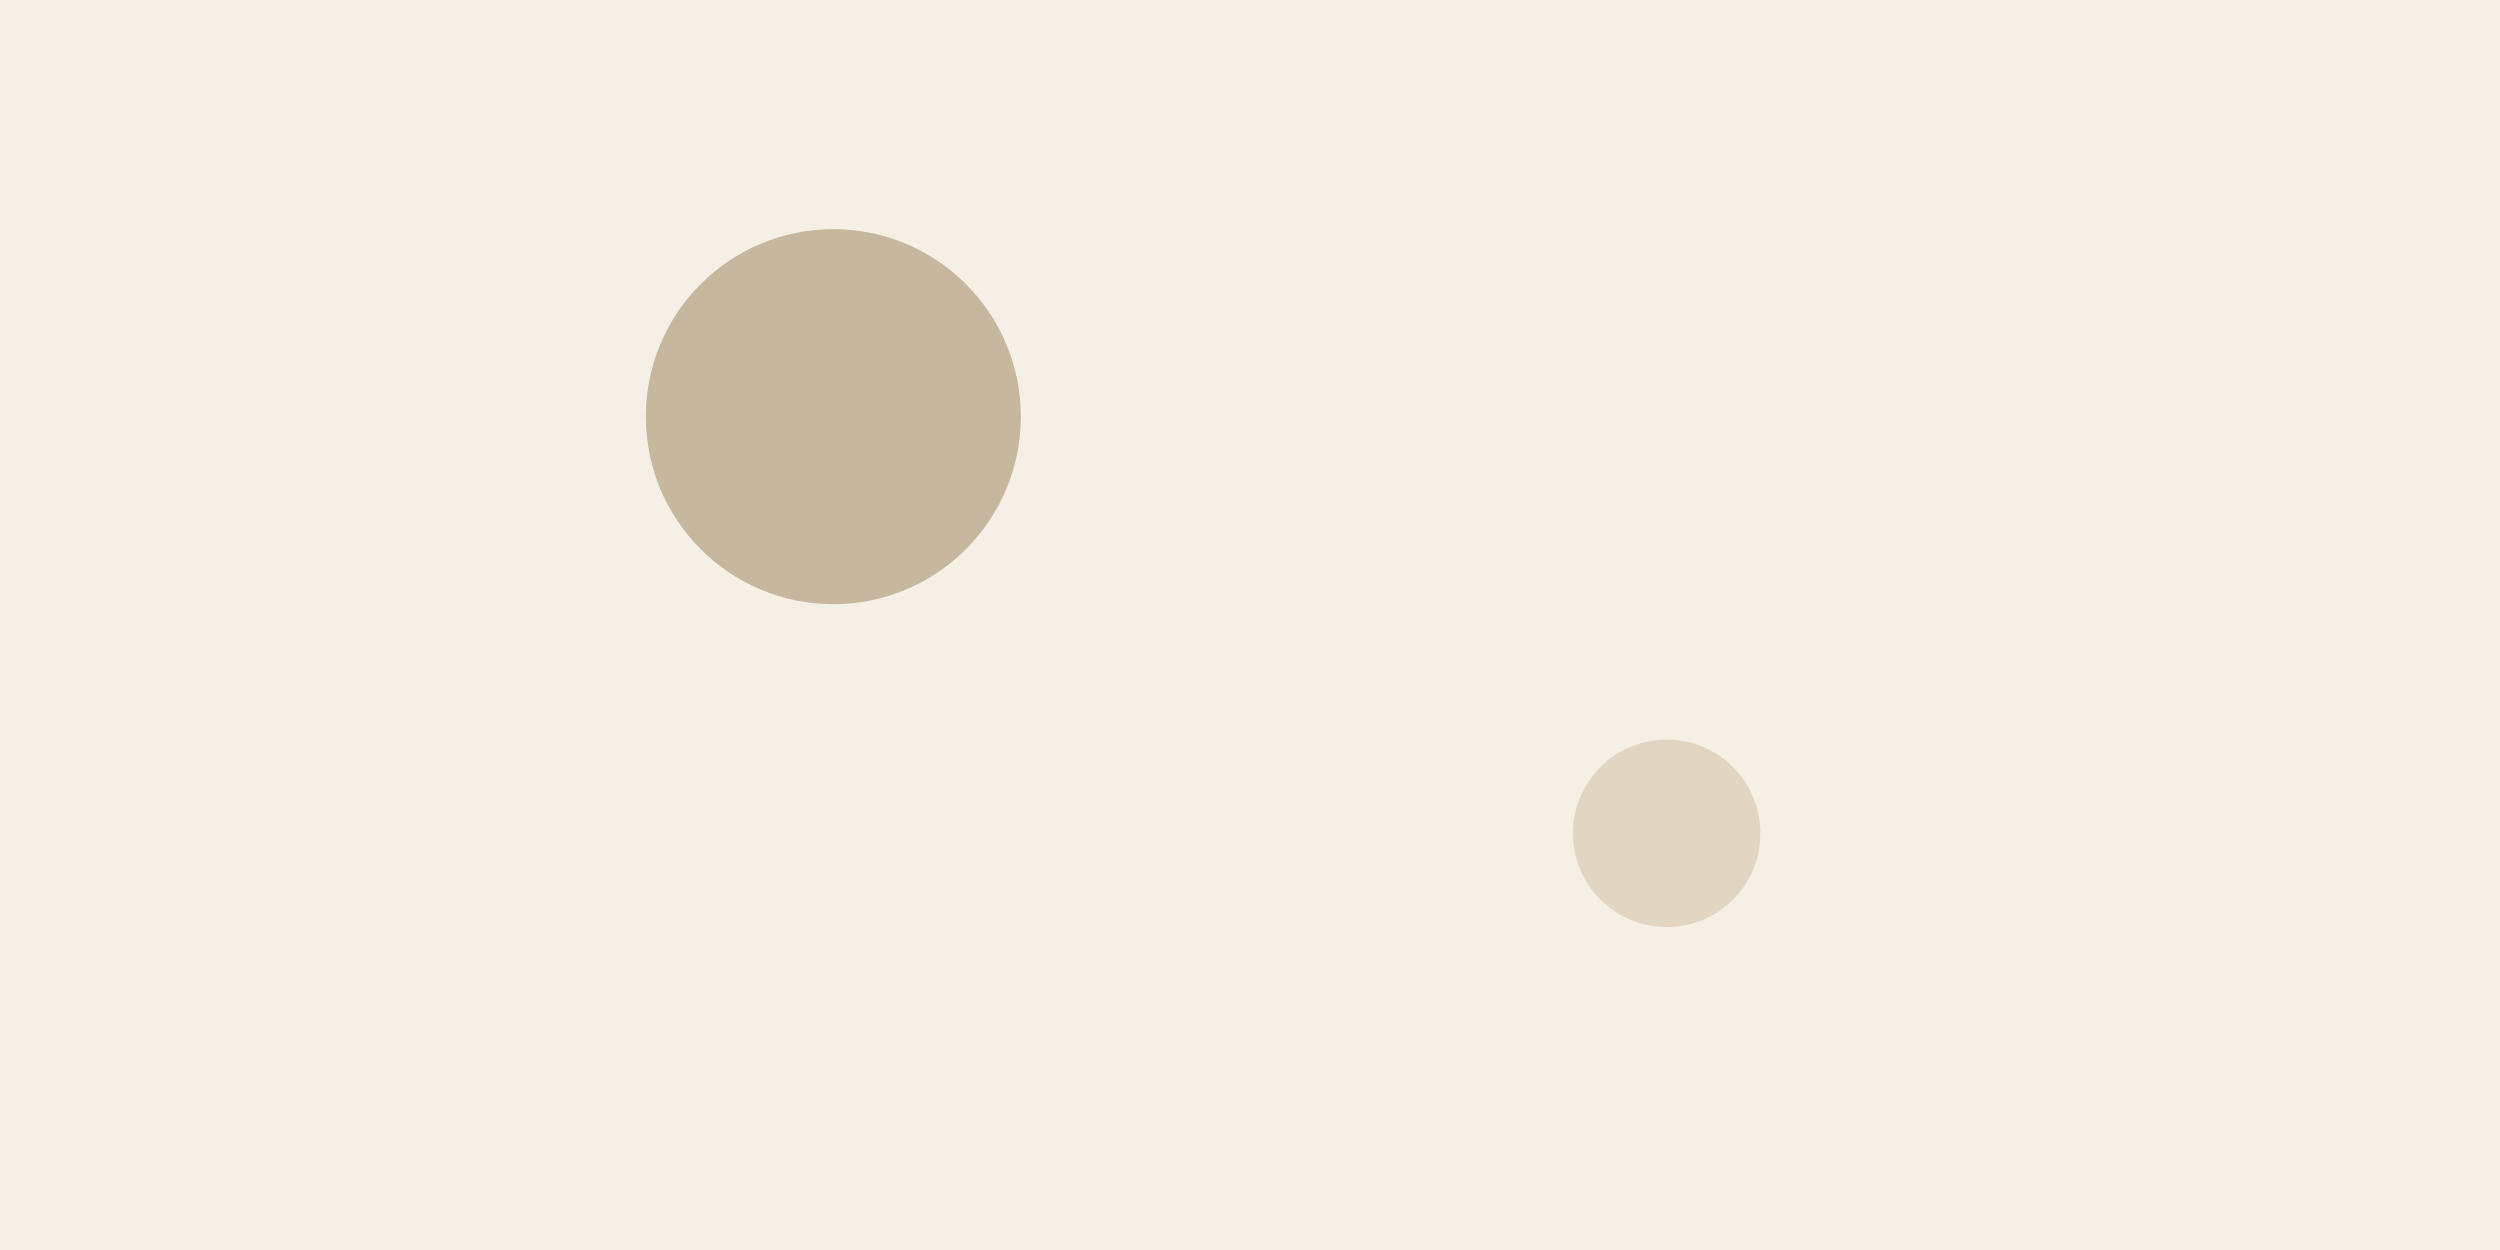
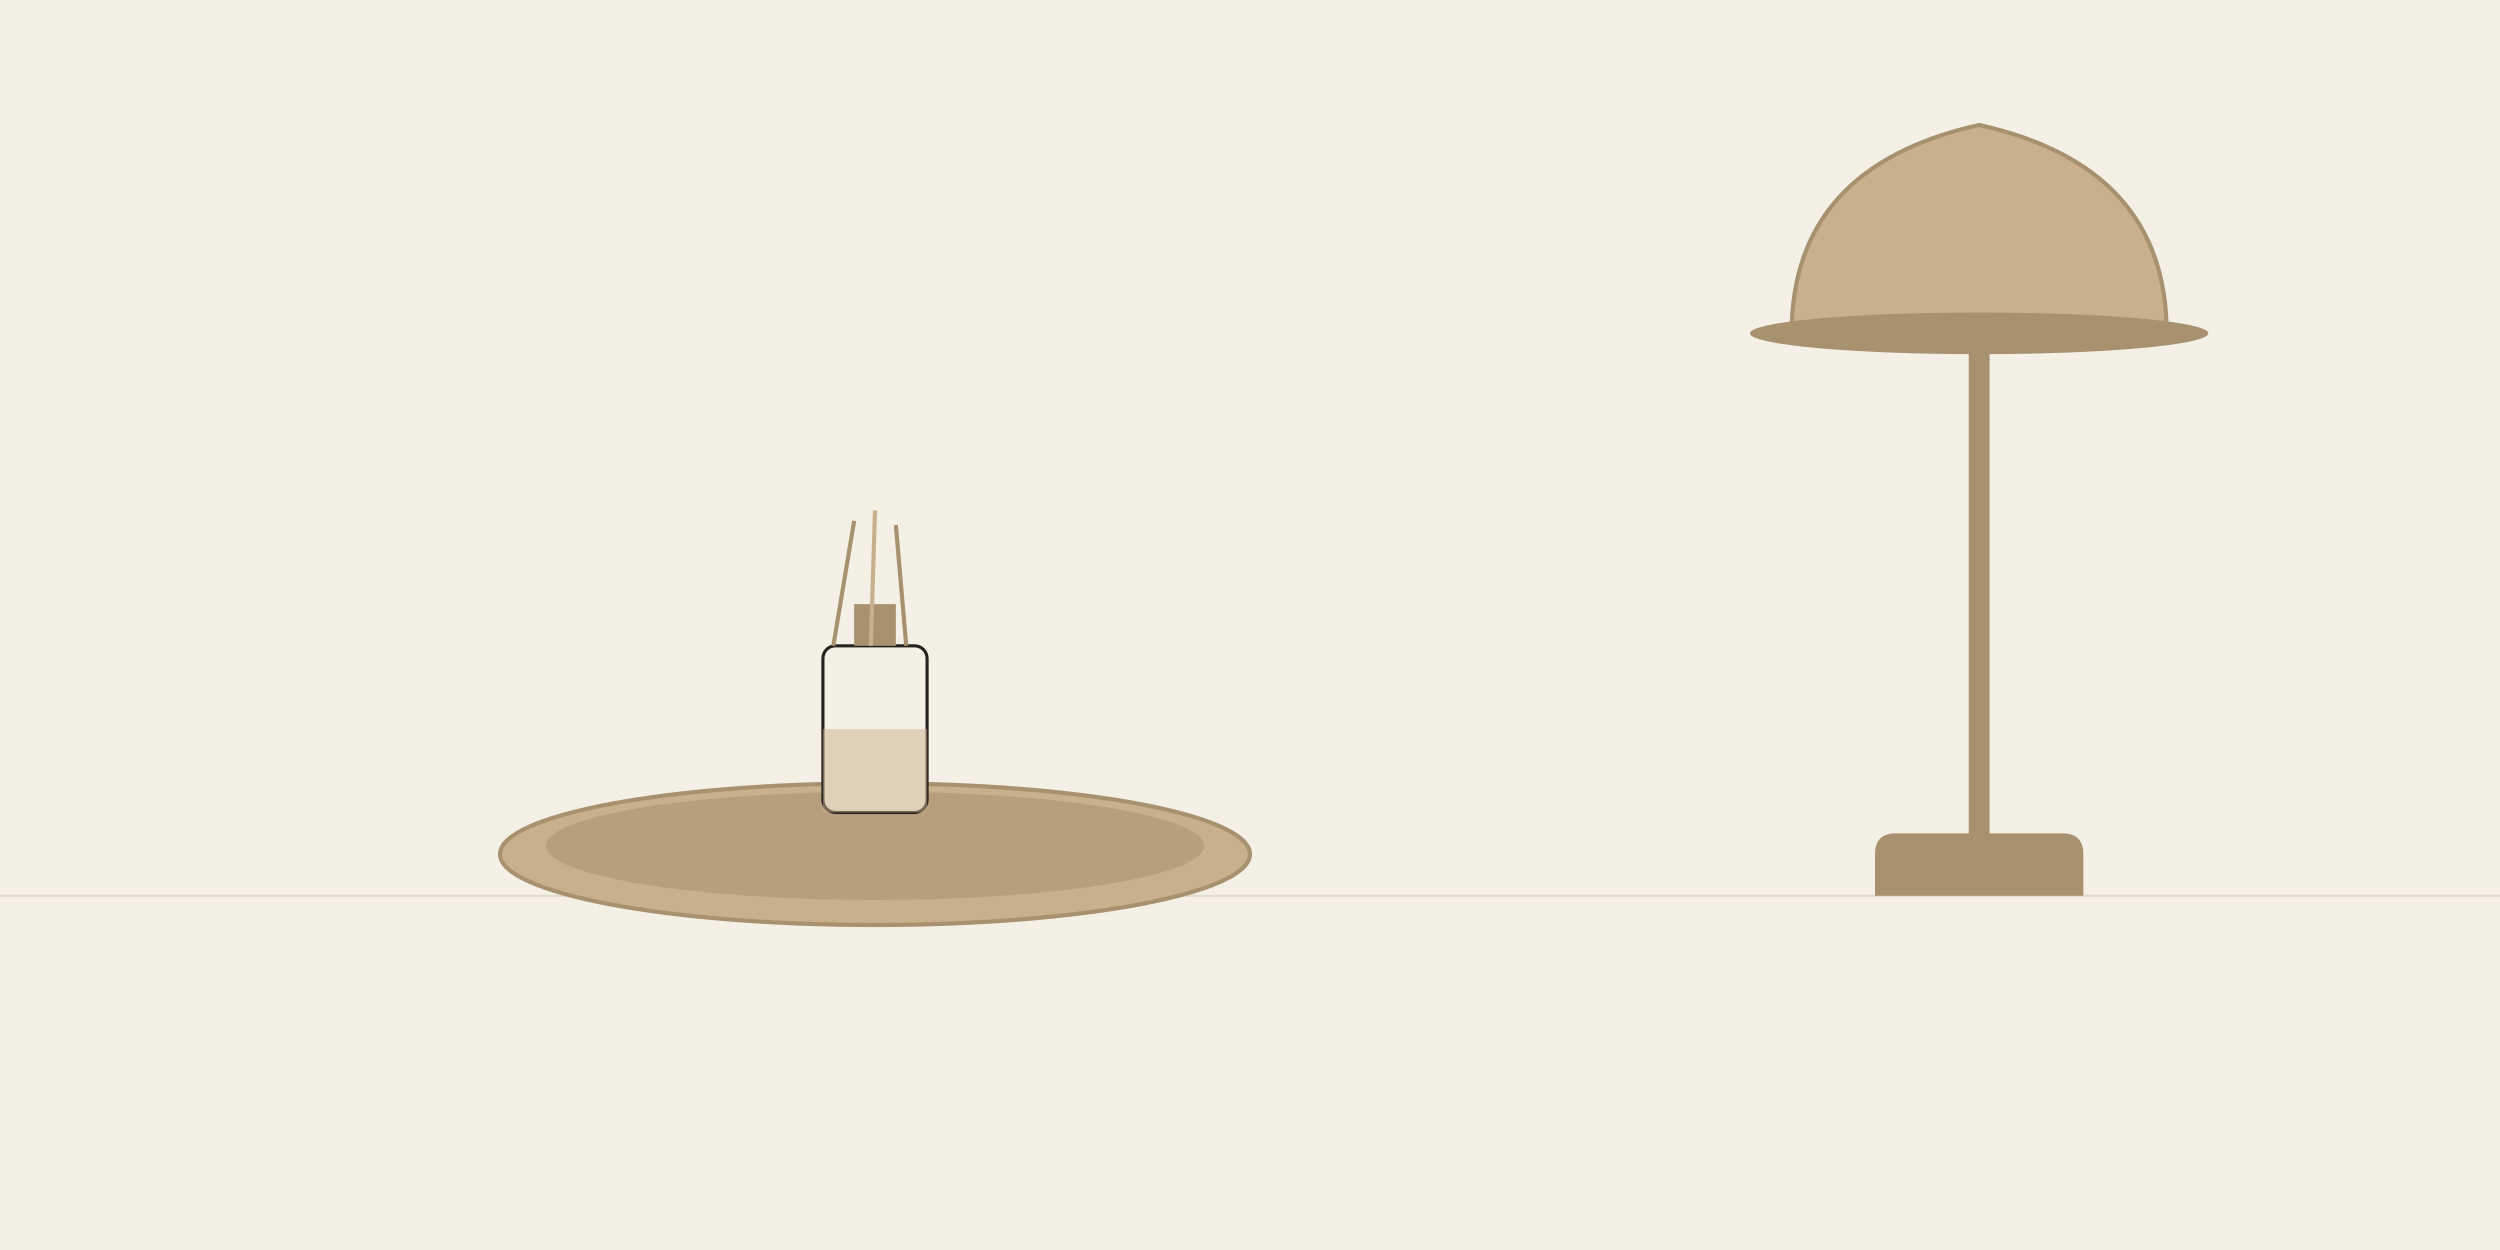
<svg xmlns="http://www.w3.org/2000/svg" viewBox="0 0 1200 600" width="1200" height="600">
  <rect width="1200" height="600" fill="#F4F0E6" />
-   <circle cx="400" cy="200" r="90" fill="#A8916F" opacity="0.6" />
-   <circle cx="800" cy="400" r="45" fill="#C9B08D" opacity="0.4" />
+   <line x1="0" y1="430" x2="1200" y2="430" stroke="#E4DCCE" stroke-width="1" />
+   <g transform="translate(820,160)">
+     <path d="M40 0 Q40 -80 130 -100 Q220 -80 220 0 Z" fill="#C9B08D" stroke="#A8916F" stroke-width="2" />
+     <ellipse cx="130" cy="0" rx="110" ry="10" fill="#A8916F" />
+     <rect x="125" y="0" width="10" height="250" fill="#A8916F" />
+     <path d="M80 250 Q80 240 90 240 L170 240 Q180 240 180 250 L180 270 L80 270 Z" fill="#A8916F" />
+   </g>
+   <g transform="translate(240,360)">
+     <ellipse cx="180" cy="50" rx="180" ry="34" fill="#C9B08D" stroke="#A8916F" stroke-width="2" />
+     <ellipse cx="180" cy="46" rx="158" ry="26" fill="#A8916F" opacity="0.55" />
+     <rect x="155" y="-50" width="50" height="80" rx="6" fill="#F4F0E6" stroke="#26221E" stroke-width="1.5" />
+     <rect x="155" y="-10" width="50" height="40" fill="#C9B08D" opacity="0.5" />
+     <rect x="170" y="-70" width="20" height="20" fill="#A8916F" />
+     <line x1="170" y1="-110" x2="160" y2="-50" stroke="#A8916F" stroke-width="2" />
+     <line x1="180" y1="-115" x2="178" y2="-50" stroke="#C9B08D" stroke-width="2" />
+     <line x1="190" y1="-108" x2="195" y2="-50" stroke="#A8916F" stroke-width="2" />
+   </g>
</svg>
